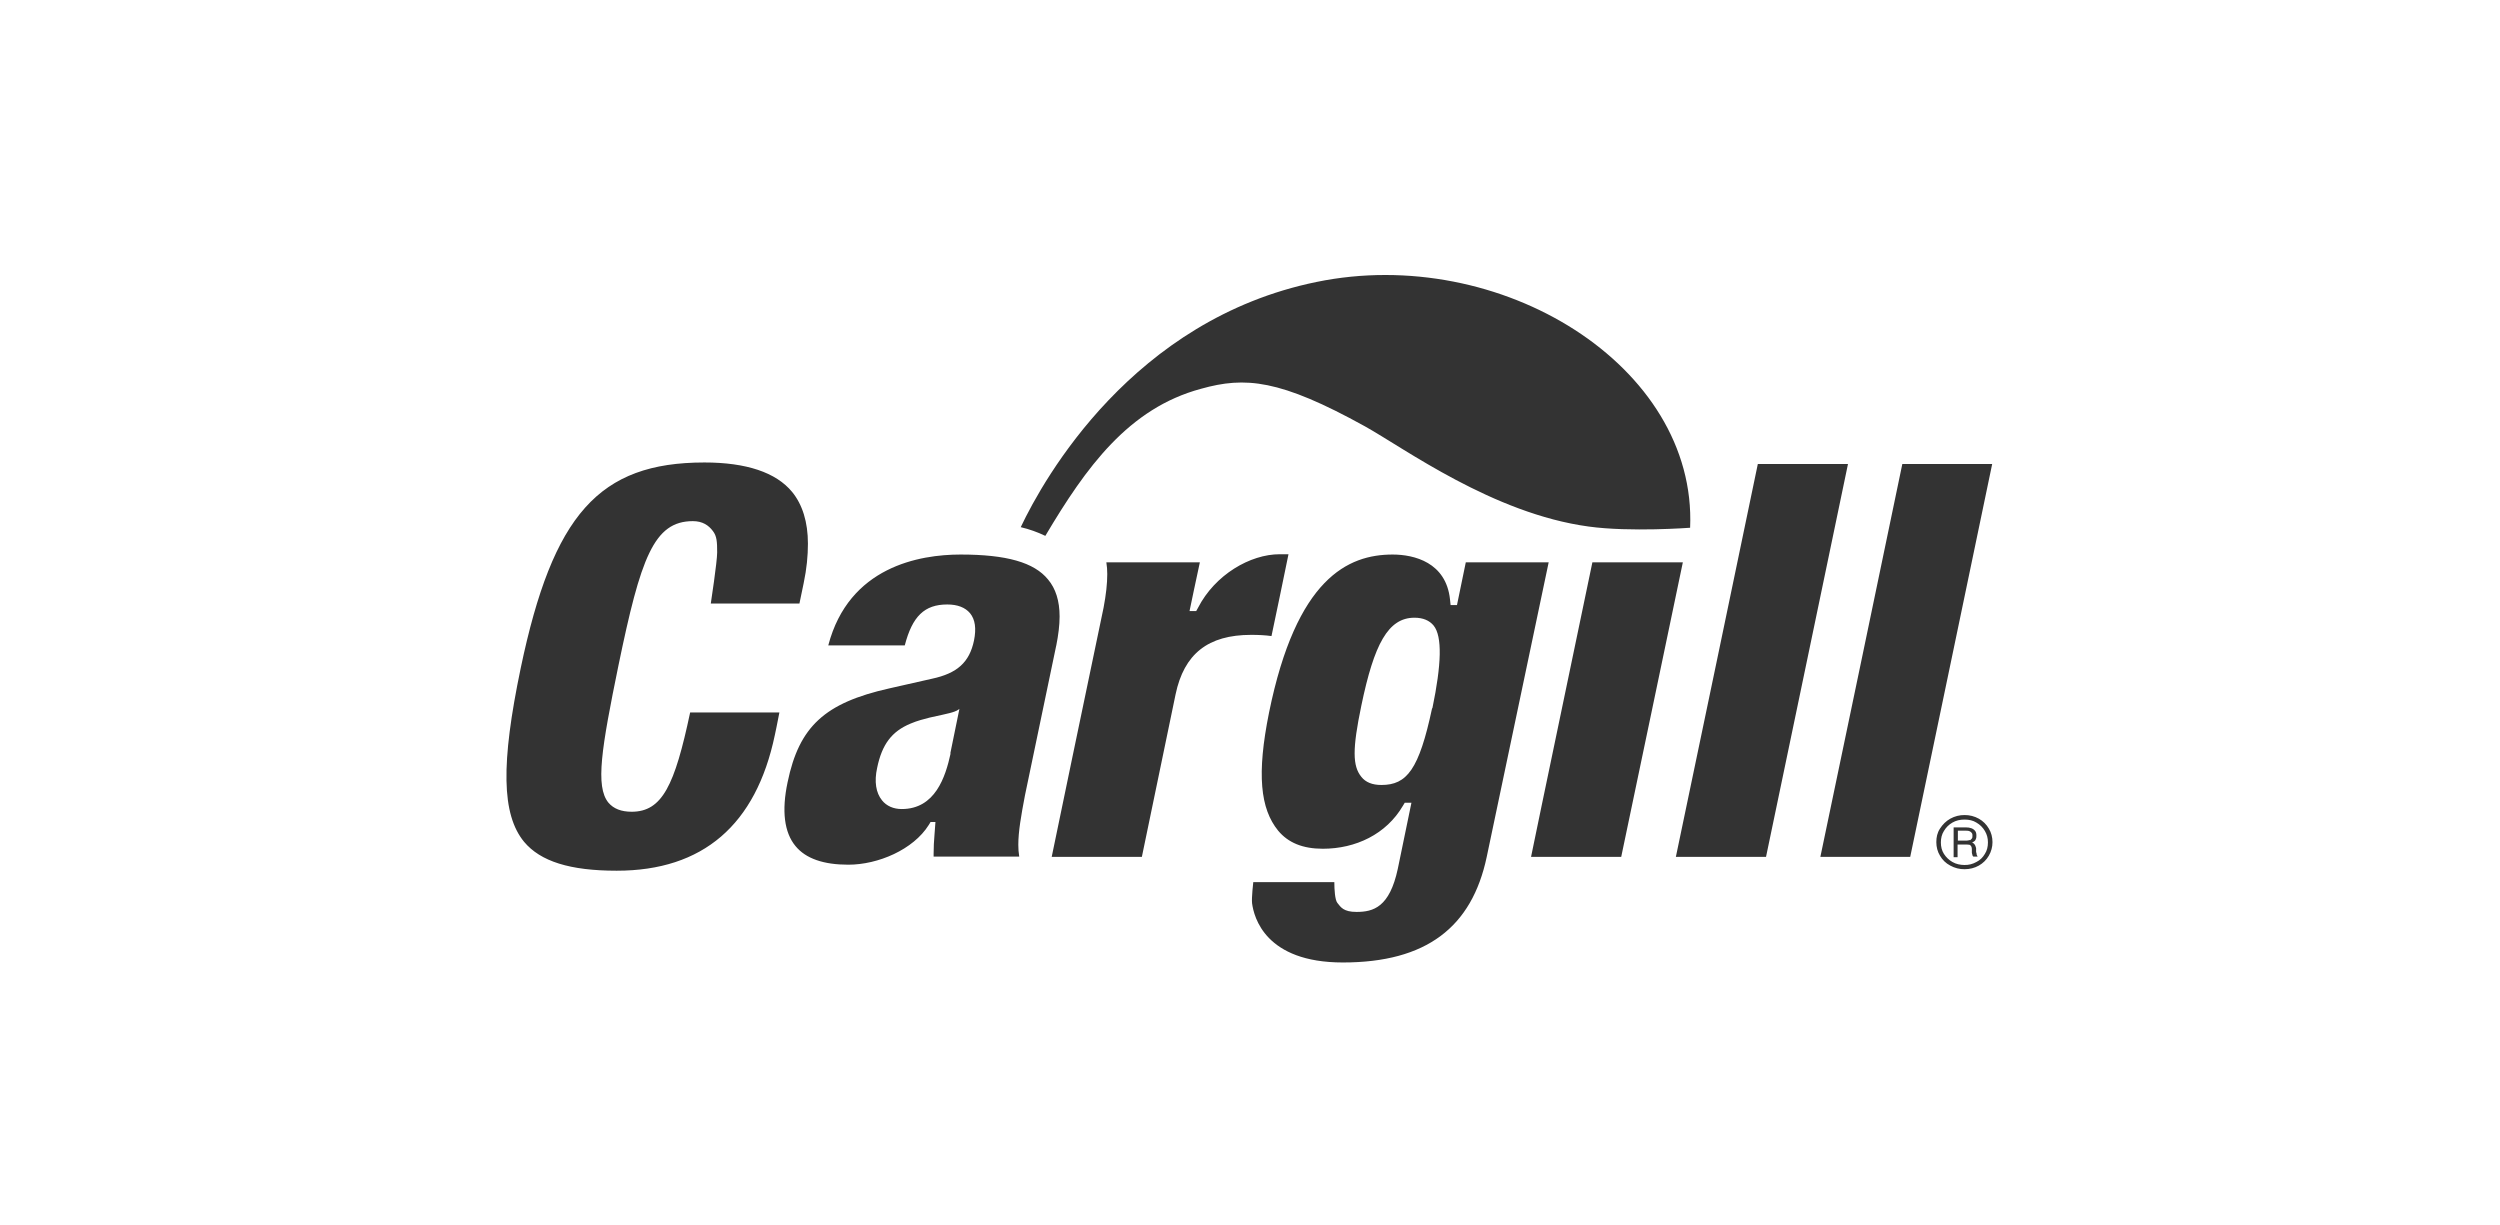
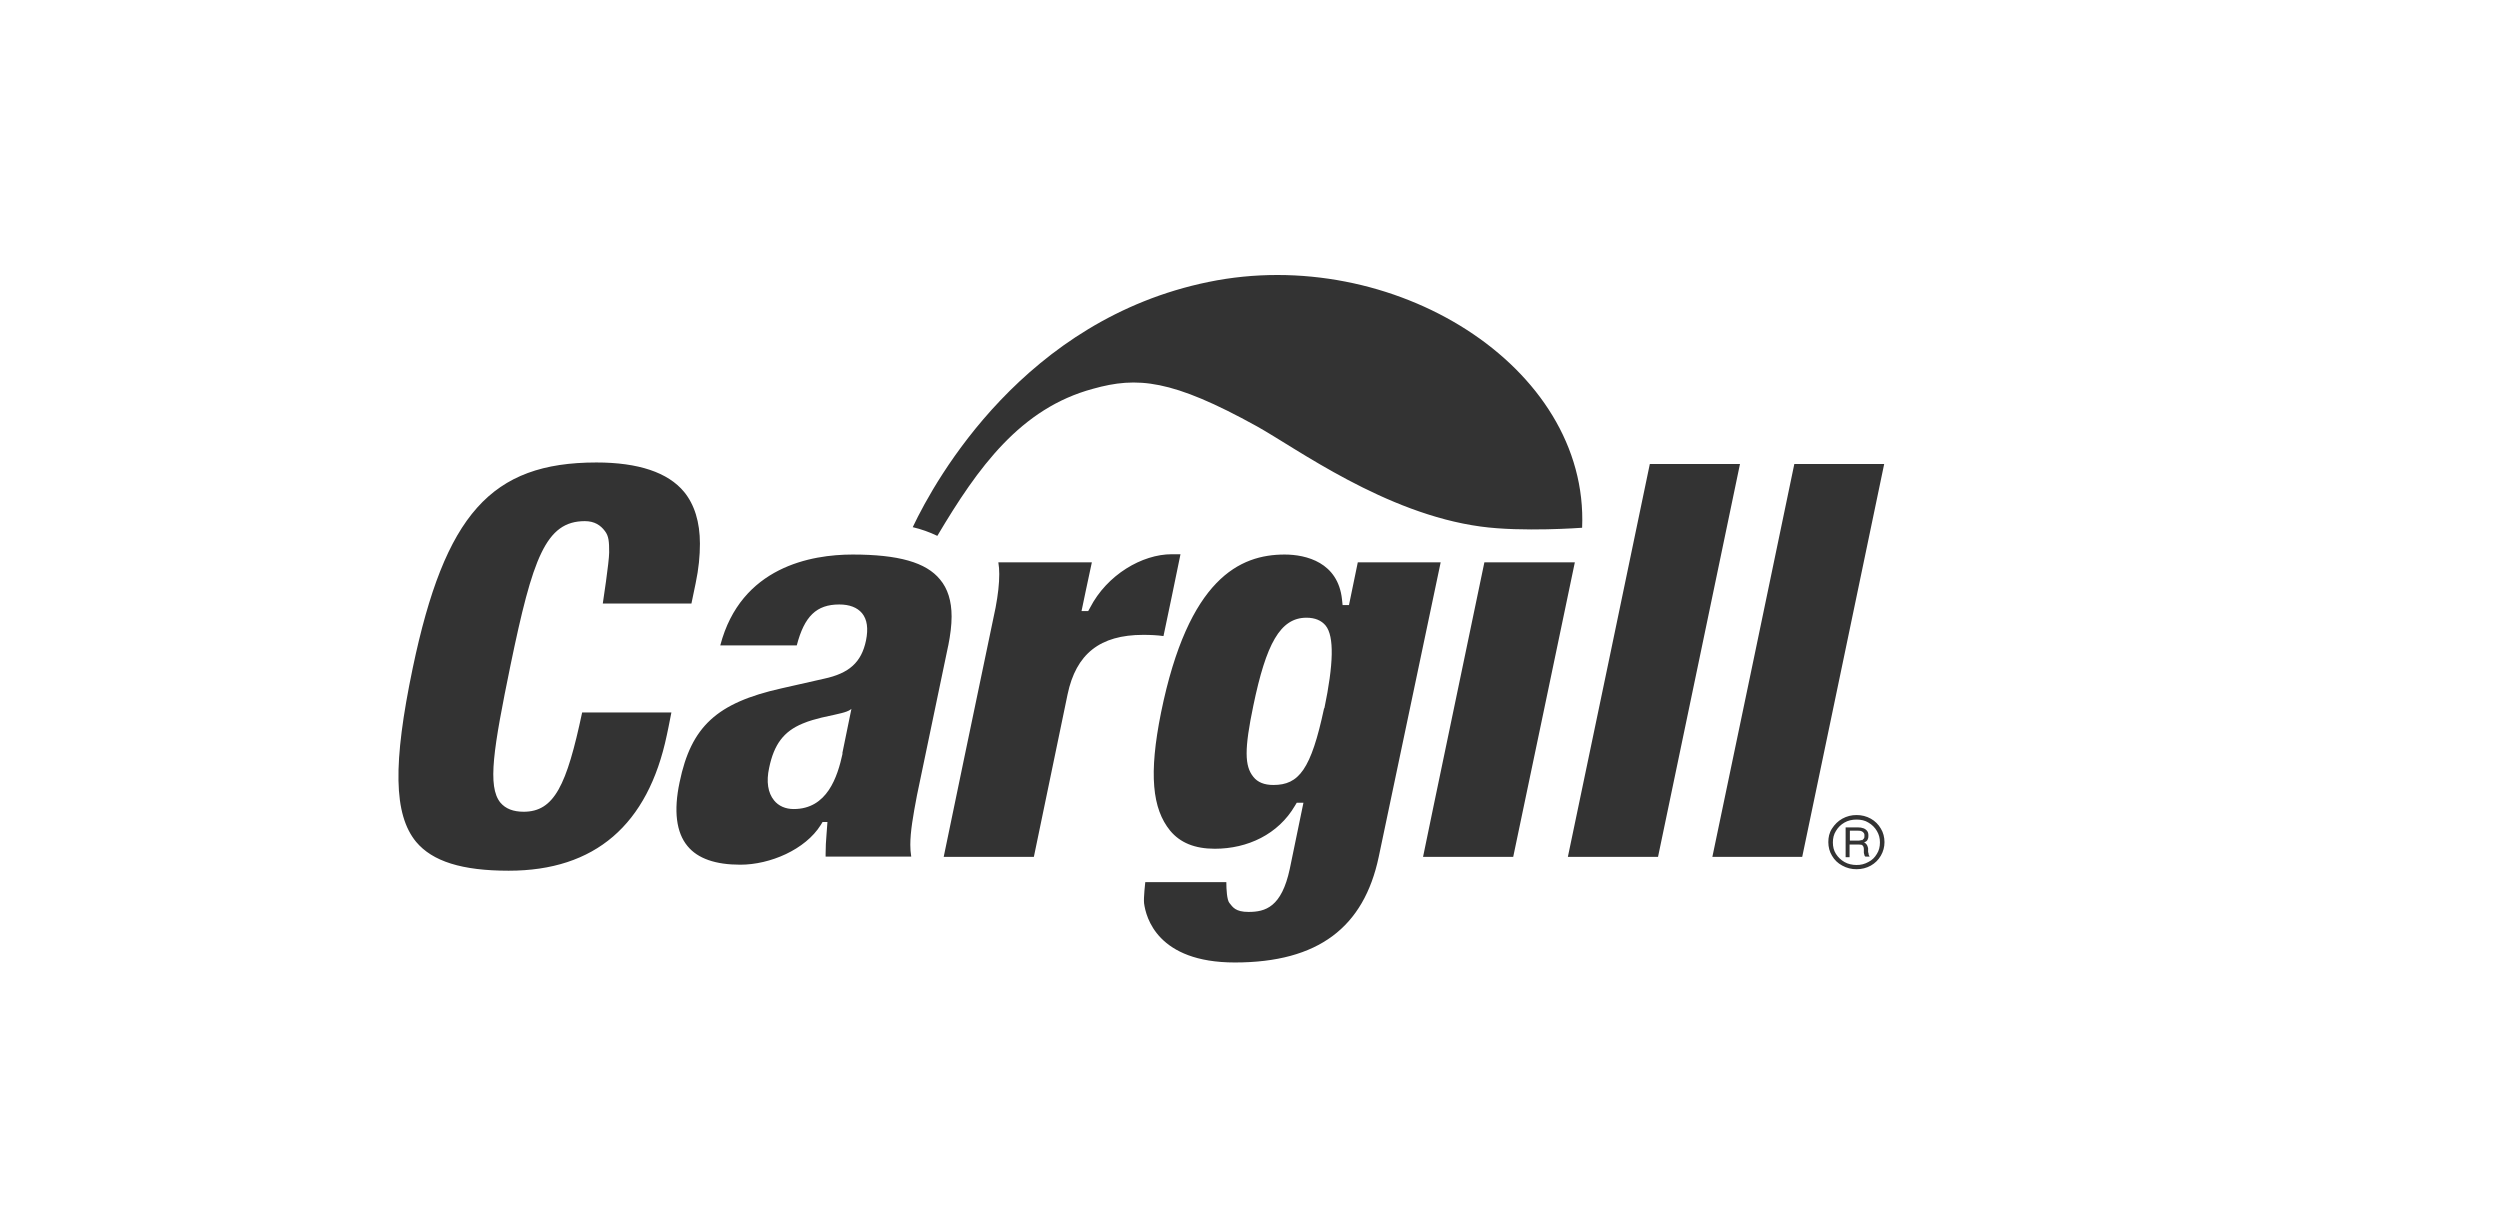
- <svg xmlns="http://www.w3.org/2000/svg" width="200" height="98" fill="none" viewBox="0 0 200 98">
+ <svg xmlns="http://www.w3.org/2000/svg" width="200" height="98" fill="none" viewBox="8.64 0 200 98">
  <path fill="#333" d="M157.578 67.202s-.146.048-.243.048h-.705v-.794h.68s.195 0 .268.048a.33.33 0 0 1 .17.145c.048.048.048.144.048.216 0 .073 0 .169-.048.217-.025.048-.098.096-.146.144m.486.987v-.36s-.049-.193-.098-.266a.557.557 0 0 0-.17-.168s-.048 0-.072-.024a.186.186 0 0 0 .121-.048c.097-.048.17-.12.194-.217.049-.096.049-.192.049-.289 0-.144-.024-.264-.097-.36a.661.661 0 0 0-.292-.217 1.182 1.182 0 0 0-.437-.072h-.996v2.382h.316v-1.01h.729s.17 0 .243.023a.292.292 0 0 1 .121.12.48.48 0 0 1 .049.217v.29s.024.144.048.192c0 .048.024.096.073.12h.34l-.073-.144c0-.049-.024-.12-.024-.193m.68.12c-.17.29-.389.506-.68.65a1.85 1.85 0 0 1-.947.24c-.34 0-.68-.071-.972-.24a1.954 1.954 0 0 1-.68-.65c-.17-.264-.243-.577-.243-.914 0-.337.073-.65.243-.915.17-.288.389-.505.68-.674.292-.168.607-.24.972-.24.364 0 .68.072.947.24.291.169.51.386.68.674.17.29.243.578.243.915 0 .337-.073.65-.243.914Zm.316-2.021a2.114 2.114 0 0 0-.802-.794 2.296 2.296 0 0 0-1.141-.29 2.3 2.3 0 0 0-1.142.29c-.34.192-.607.457-.825.794-.219.337-.292.698-.292 1.083s.097.77.292 1.083c.194.337.461.601.825.794a2.3 2.3 0 0 0 1.142.289c.413 0 .801-.097 1.141-.289.34-.193.607-.457.802-.794.194-.337.291-.698.291-1.083s-.097-.77-.291-1.083ZM50.548 64.94c-.85 0-1.457-.24-1.87-.722-1.068-1.3-.558-4.356.802-10.999 1.773-8.568 2.817-11.528 5.95-11.528.777 0 1.263.337 1.603.794.316.41.34.867.34 1.71 0 .745-.51 4.09-.51 4.09h7.091c.122-.601.34-1.636.34-1.636.243-1.155.34-2.19.34-3.153 0-1.733-.437-3.129-1.263-4.14-1.287-1.564-3.667-2.358-7.018-2.358-8.428 0-12.119 4.164-14.693 16.438-1.603 7.677-1.53 11.72.267 13.91 1.311 1.565 3.667 2.311 7.407 2.311 6.897 0 11.147-3.658 12.653-10.854 0 0 .243-1.131.364-1.805h-7.14c-1.238 5.848-2.234 7.942-4.687 7.942m25.525-4.669c-.413 1.901-1.239 4.452-3.91 4.452-.656 0-1.215-.24-1.579-.698-.486-.601-.631-1.492-.388-2.599.388-1.877 1.165-2.912 2.671-3.538.559-.24 1.069-.36 1.53-.481.583-.144 1.554-.313 1.992-.481.267-.097.388-.217.388-.217l-.728 3.562h.024Zm8.451-8.616c.17-.866.268-1.637.268-2.334 0-1.252-.316-2.239-.923-2.96-1.117-1.373-3.327-1.998-6.995-1.998-3.278 0-8.937.962-10.588 7.268h6.12c.607-2.335 1.578-3.273 3.4-3.273.826 0 1.433.24 1.821.698.413.505.51 1.227.316 2.19-.364 1.733-1.336 2.623-3.376 3.056l-3.4.77c-5.148 1.156-7.213 3.033-8.136 7.51-.485 2.286-.267 4.019.632 5.102.825 1.01 2.258 1.492 4.226 1.492 2.38 0 5.197-1.204 6.435-3.177l.146-.24h.389l-.073.986a17.655 17.655 0 0 0-.073 1.564v.217h6.849a5.665 5.665 0 0 1-.073-.939c0-1.059.218-2.31.534-3.97l2.502-11.986v.024Zm18.579-7.316h-.704c-2.356 0-5.173 1.636-6.533 4.284l-.146.264h-.534s.632-3.032.826-3.899H88.508c.048.29.073.602.073.939 0 .77-.098 1.637-.292 2.671C86.953 55 84.306 67.684 84.136 68.55h7.213c.462-2.214 2.696-12.996 2.696-12.996.68-3.25 2.599-4.765 6.047-4.765.583 0 1.117.024 1.627.096.17-.77 1.166-5.584 1.36-6.546Zm11.488 12.322c-1.045 4.91-2.016 6.137-4.056 6.137-.729 0-1.263-.217-1.603-.65-.704-.866-.728-2.214 0-5.704 1.02-4.91 2.137-7.027 4.25-7.027.68 0 1.19.216 1.53.625.705.867.632 3.105-.097 6.619m2.672-11.673c-.122.626-.705 3.418-.705 3.418h-.51l-.048-.457c-.316-2.96-2.866-3.586-4.59-3.586-3.57 0-7.699 1.9-9.885 12.635-.996 4.934-.704 7.701.729 9.458.801.963 1.967 1.444 3.57 1.444 2.623 0 5.076-1.155 6.411-3.441l.146-.241h.534l-1.093 5.295c-.655 3.056-1.942 3.441-3.302 3.441-1.045 0-1.263-.385-1.531-.722-.194-.24-.242-1.083-.242-1.66h-6.485s-.145 1.251-.097 1.684c.146 1.132 1.069 4.742 7.262 4.742 6.678 0 10.321-2.816 11.511-8.448l4.955-23.562h-6.655.025Zm10.127 0c-.146.746-4.687 22.43-4.906 23.562h7.213c.17-.746 4.687-22.43 4.93-23.562h-7.237Zm13.236-7.87c-.146.77-6.315 30.277-6.557 31.432h7.213c.17-.77 6.314-30.276 6.557-31.432h-7.213Zm11.56 0c-.146.77-6.314 30.277-6.557 31.432h7.188c.17-.77 6.315-30.276 6.558-31.432h-7.213.024ZM135.21 42.22s-4.784.362-8.111-.096c-7.651-1.035-14.742-6.257-17.899-8.014-6.825-3.779-9.593-3.995-13.115-3.008-5.804 1.564-9.204 6.281-12.459 11.768a9.57 9.57 0 0 0-1.967-.697c1.87-3.948 8.986-16.607 23.655-19.615 14.693-3.033 30.455 6.69 29.896 19.663Z" />
</svg>
